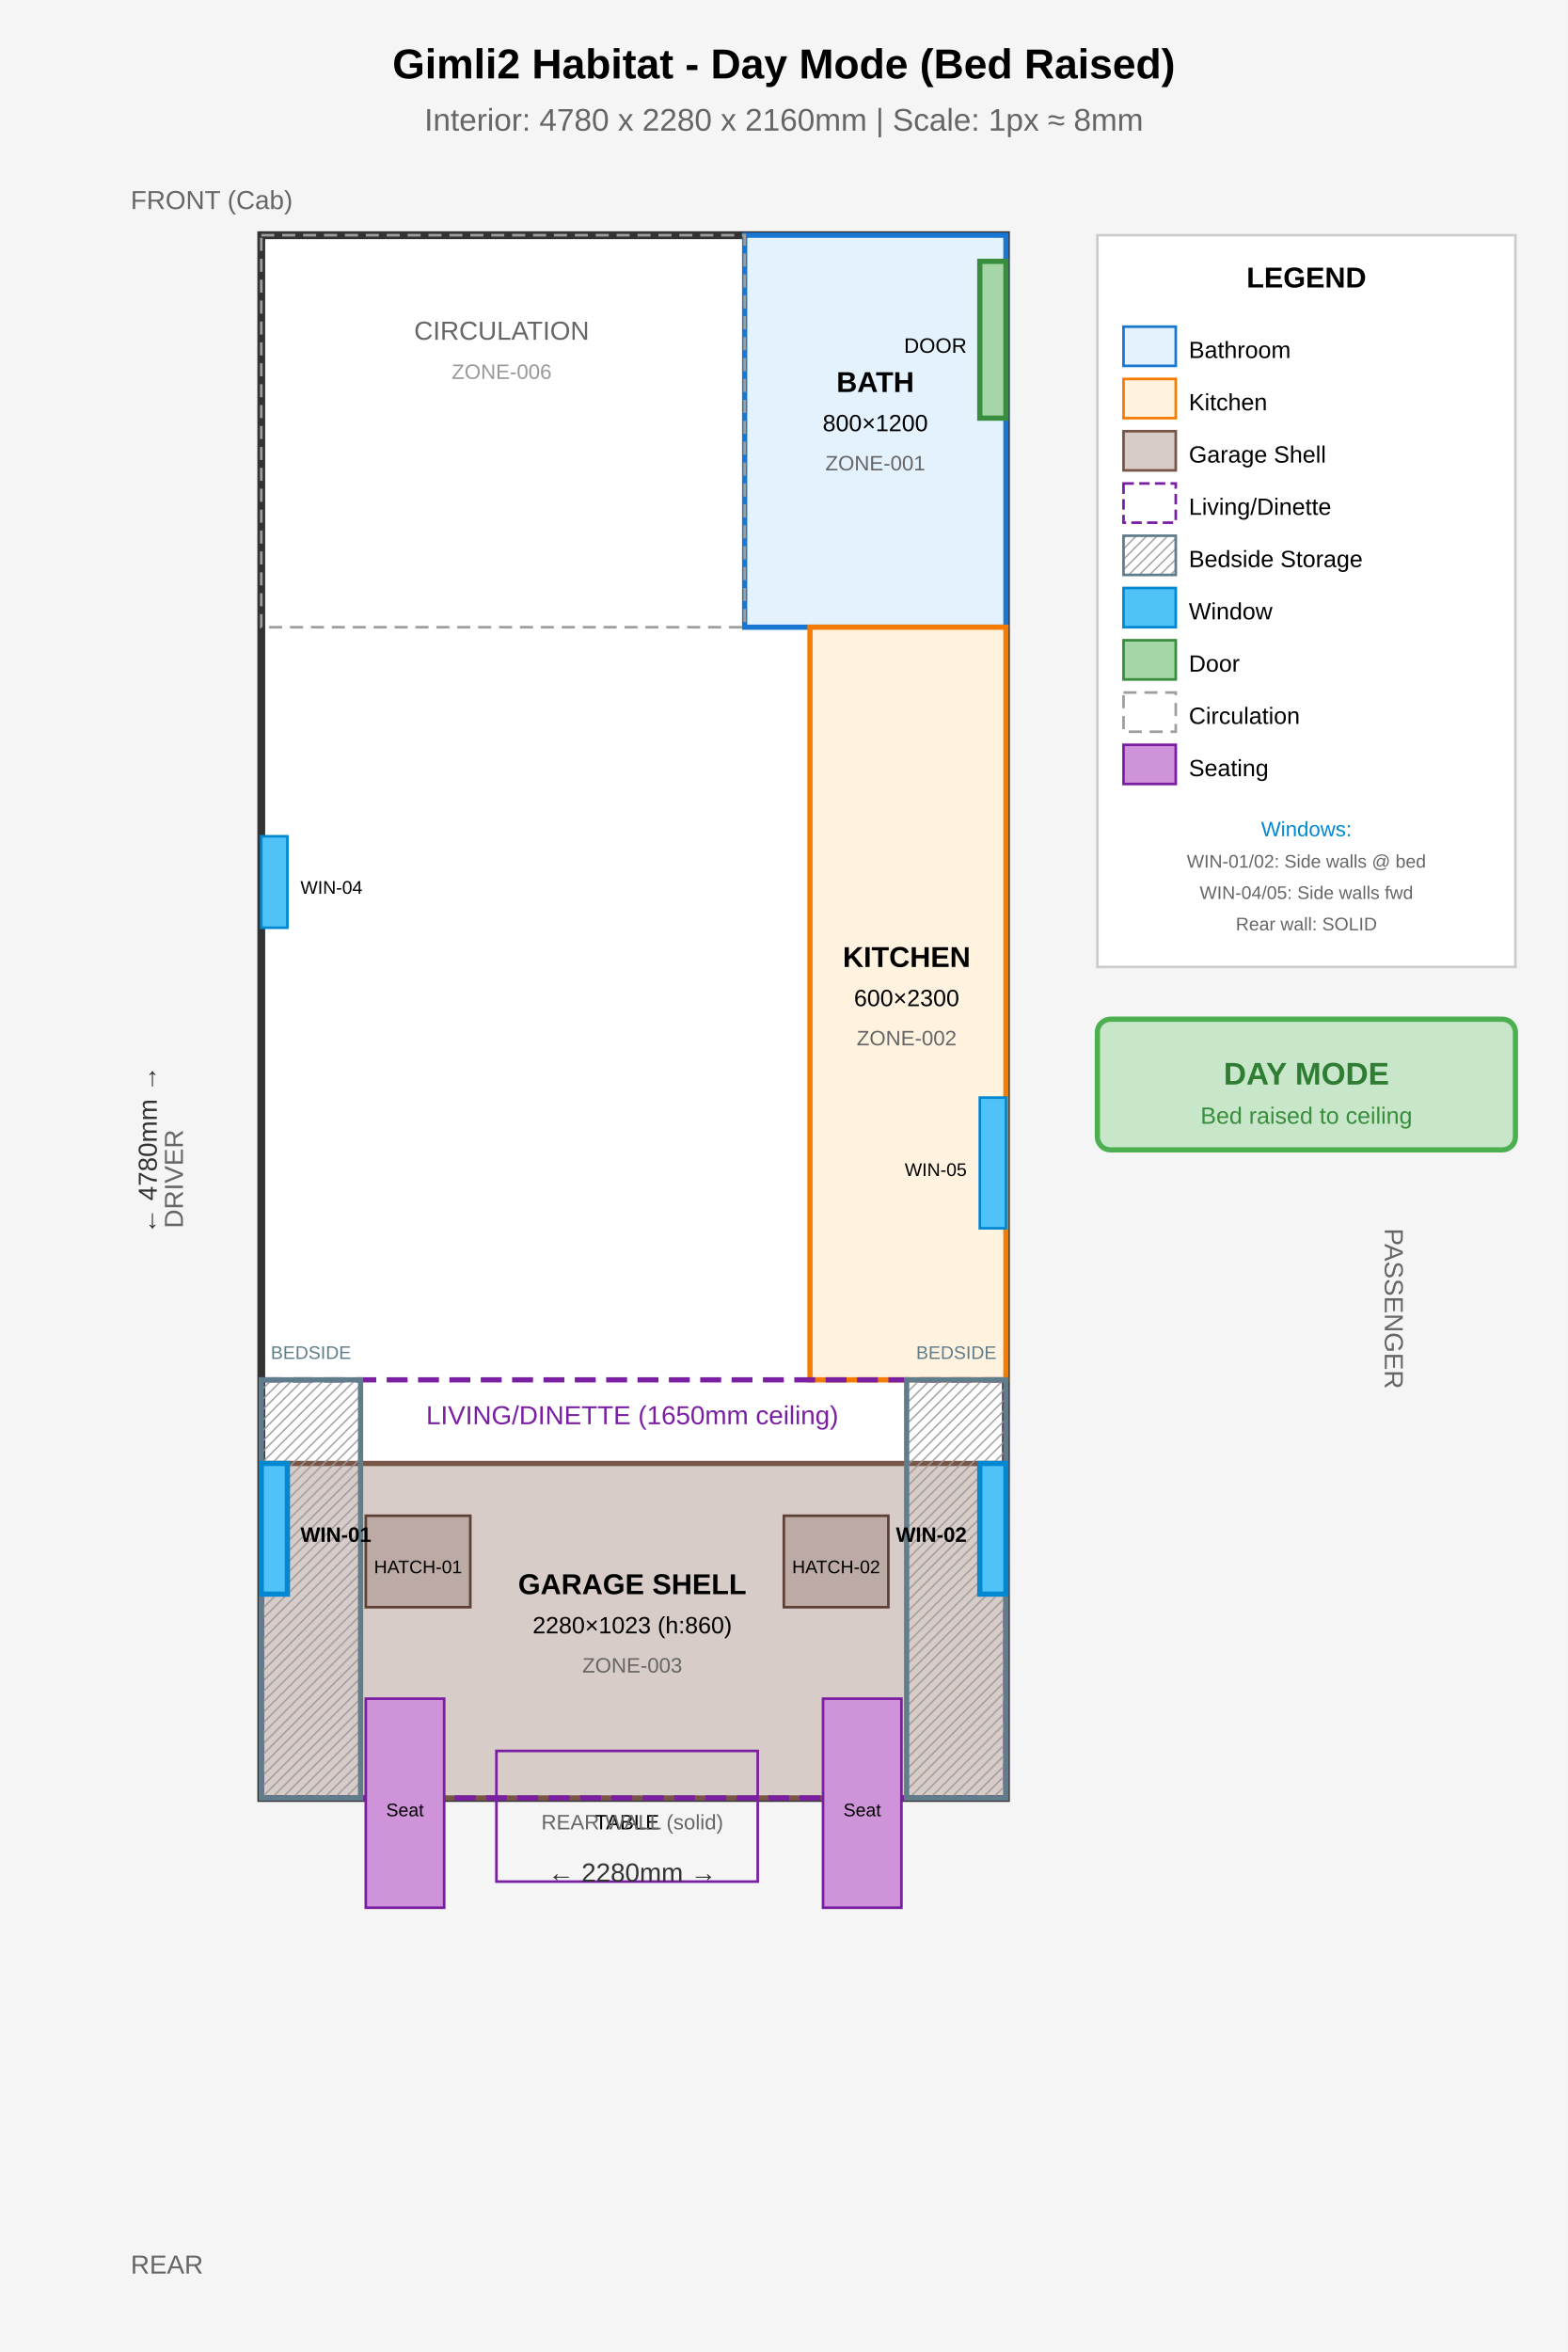
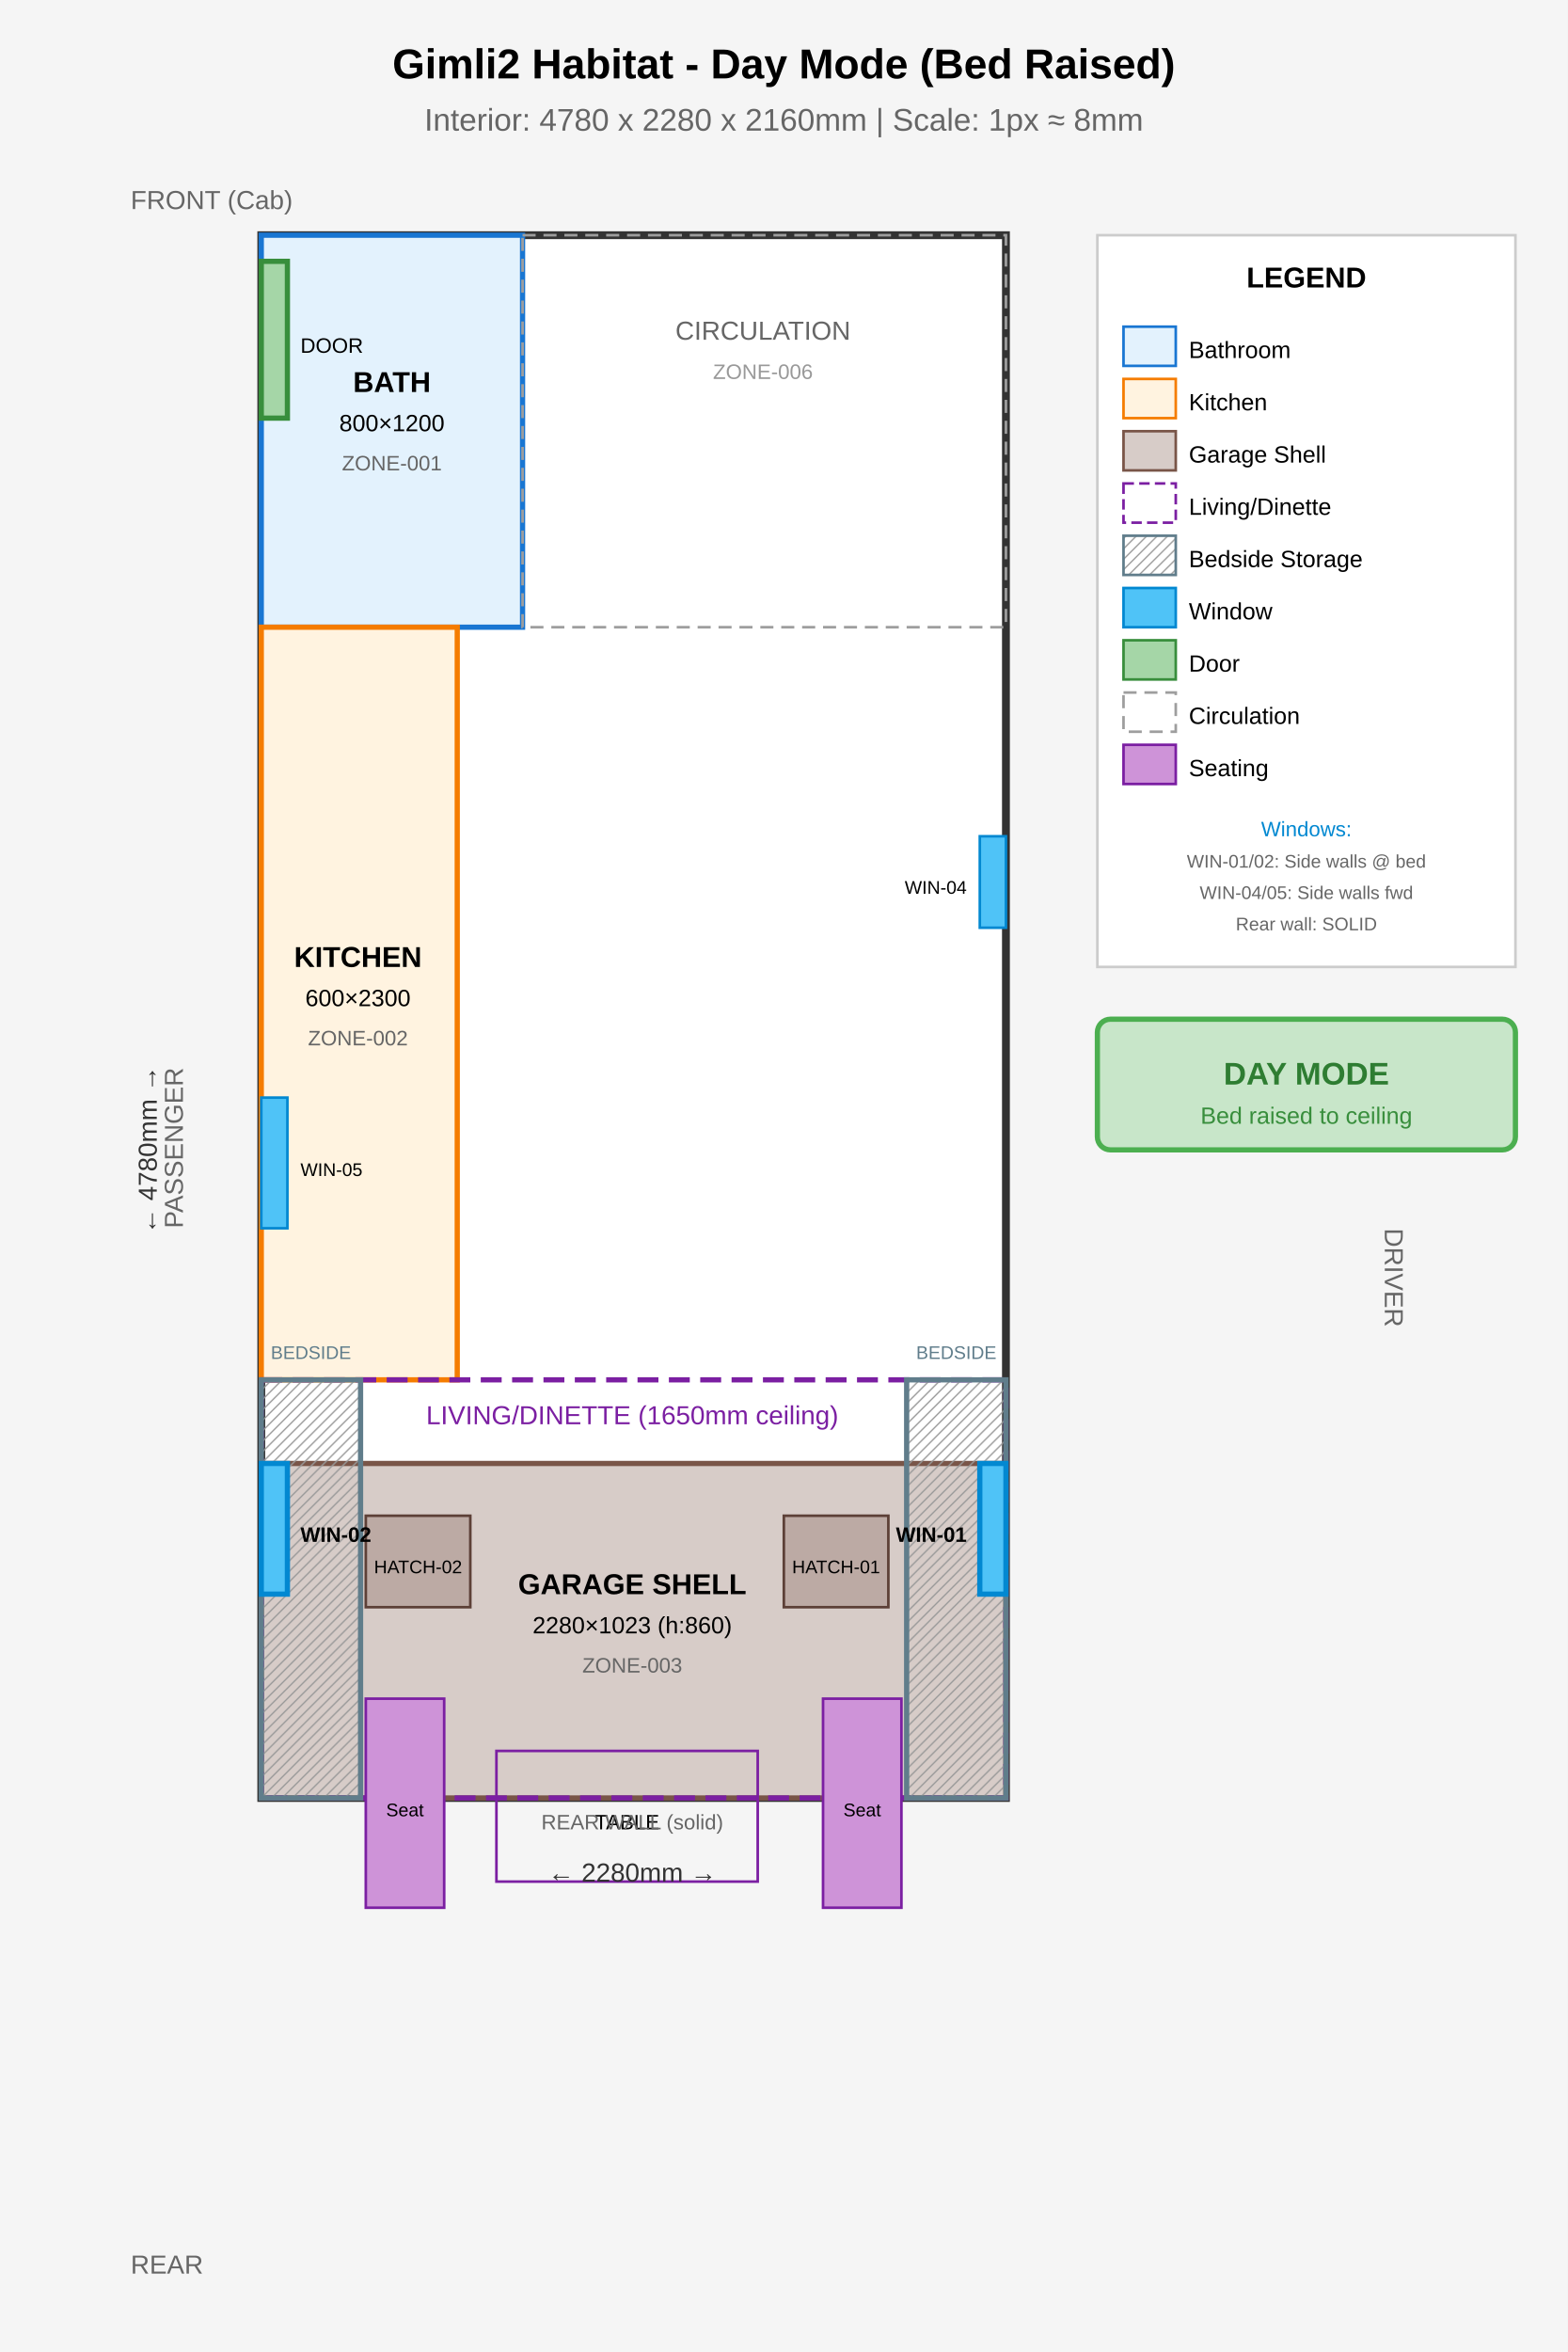
<svg xmlns="http://www.w3.org/2000/svg" viewBox="0 0 600 900" width="600" height="900">
  <defs>
    <pattern id="hatch" patternUnits="userSpaceOnUse" width="4" height="4">
      <path d="M-1,1 l2,-2 M0,4 l4,-4 M3,5 l2,-2" stroke="#999" stroke-width="0.5" />
    </pattern>
  </defs>
  <rect width="600" height="900" fill="#f5f5f5" />
  <text x="300" y="30" text-anchor="middle" font-family="Arial" font-size="16" font-weight="bold">
    Gimli2 Habitat - Day Mode (Bed Raised)
  </text>
  <text x="300" y="50" text-anchor="middle" font-family="Arial" font-size="12" fill="#666">
    Interior: 4780 x 2280 x 2160mm | Scale: 1px ≈ 8mm
  </text>
  <text x="50" y="80" font-family="Arial" font-size="10" fill="#666">FRONT (Cab)</text>
  <text x="50" y="870" font-family="Arial" font-size="10" fill="#666">REAR</text>
-   <text x="530" y="470" font-family="Arial" font-size="10" fill="#666" transform="rotate(90,530,470)">PASSENGER</text>
-   <text x="70" y="470" font-family="Arial" font-size="10" fill="#666" transform="rotate(-90,70,470)">DRIVER</text>
+   <text x="530" y="470" font-family="Arial" font-size="10" fill="#666" transform="rotate(90,530,470)">DRIVER</text>
+   <text x="70" y="470" font-family="Arial" font-size="10" fill="#666" transform="rotate(-90,70,470)">PASSENGER</text>
  <rect x="100" y="90" width="285" height="598" fill="white" stroke="#333" stroke-width="3" />
-   <rect x="285" y="90" width="100" height="150" fill="#e3f2fd" stroke="#1976d2" stroke-width="2" />
-   <text x="335" y="150" text-anchor="middle" font-family="Arial" font-size="11" font-weight="bold">BATH</text>
-   <text x="335" y="165" text-anchor="middle" font-family="Arial" font-size="9">800×1200</text>
-   <text x="335" y="180" text-anchor="middle" font-family="Arial" font-size="8" fill="#666">ZONE-001</text>
-   <rect x="310" y="240" width="75" height="288" fill="#fff3e0" stroke="#f57c00" stroke-width="2" />
-   <text x="347" y="370" text-anchor="middle" font-family="Arial" font-size="11" font-weight="bold">KITCHEN</text>
-   <text x="347" y="385" text-anchor="middle" font-family="Arial" font-size="9">600×2300</text>
-   <text x="347" y="400" text-anchor="middle" font-family="Arial" font-size="8" fill="#666">ZONE-002</text>
-   <rect x="375" y="420" width="10" height="50" fill="#4fc3f7" stroke="#0288d1" stroke-width="1" />
-   <text x="370" y="450" text-anchor="end" font-family="Arial" font-size="7">WIN-05</text>
-   <rect x="100" y="320" width="10" height="35" fill="#4fc3f7" stroke="#0288d1" stroke-width="1" />
-   <text x="115" y="342" font-family="Arial" font-size="7">WIN-04</text>
-   <rect x="100" y="90" width="185" height="150" fill="none" stroke="#9e9e9e" stroke-width="1" stroke-dasharray="5,3" />
-   <text x="192" y="130" text-anchor="middle" font-family="Arial" font-size="10" fill="#666">CIRCULATION</text>
-   <text x="192" y="145" text-anchor="middle" font-family="Arial" font-size="8" fill="#999">ZONE-006</text>
-   <rect x="375" y="100" width="10" height="60" fill="#a5d6a7" stroke="#388e3c" stroke-width="2" />
-   <text x="370" y="135" text-anchor="end" font-family="Arial" font-size="8">DOOR</text>
+   <rect x="100" y="90" width="100" height="150" fill="#e3f2fd" stroke="#1976d2" stroke-width="2" />
+   <text x="150" y="150" text-anchor="middle" font-family="Arial" font-size="11" font-weight="bold">BATH</text>
+   <text x="150" y="165" text-anchor="middle" font-family="Arial" font-size="9">800×1200</text>
+   <text x="150" y="180" text-anchor="middle" font-family="Arial" font-size="8" fill="#666">ZONE-001</text>
+   <rect x="100" y="240" width="75" height="288" fill="#fff3e0" stroke="#f57c00" stroke-width="2" />
+   <text x="137" y="370" text-anchor="middle" font-family="Arial" font-size="11" font-weight="bold">KITCHEN</text>
+   <text x="137" y="385" text-anchor="middle" font-family="Arial" font-size="9">600×2300</text>
+   <text x="137" y="400" text-anchor="middle" font-family="Arial" font-size="8" fill="#666">ZONE-002</text>
+   <rect x="100" y="420" width="10" height="50" fill="#4fc3f7" stroke="#0288d1" stroke-width="1" />
+   <text x="115" y="450" font-family="Arial" font-size="7">WIN-05</text>
+   <rect x="375" y="320" width="10" height="35" fill="#4fc3f7" stroke="#0288d1" stroke-width="1" />
+   <text x="370" y="342" text-anchor="end" font-family="Arial" font-size="7">WIN-04</text>
+   <rect x="200" y="90" width="185" height="150" fill="none" stroke="#9e9e9e" stroke-width="1" stroke-dasharray="5,3" />
+   <text x="292" y="130" text-anchor="middle" font-family="Arial" font-size="10" fill="#666">CIRCULATION</text>
+   <text x="292" y="145" text-anchor="middle" font-family="Arial" font-size="8" fill="#999">ZONE-006</text>
+   <rect x="100" y="100" width="10" height="60" fill="#a5d6a7" stroke="#388e3c" stroke-width="2" />
+   <text x="115" y="135" font-family="Arial" font-size="8">DOOR</text>
  <rect x="100" y="560" width="285" height="128" fill="#d7ccc8" stroke="#795548" stroke-width="2" />
  <text x="242" y="610" text-anchor="middle" font-family="Arial" font-size="11" font-weight="bold">GARAGE SHELL</text>
  <text x="242" y="625" text-anchor="middle" font-family="Arial" font-size="9">2280×1023 (h:860)</text>
  <text x="242" y="640" text-anchor="middle" font-family="Arial" font-size="8" fill="#666">ZONE-003</text>
+   <rect x="300" y="580" width="40" height="35" fill="#bcaaa4" stroke="#5d4037" stroke-width="1" />
+   <text x="320" y="602" text-anchor="middle" font-family="Arial" font-size="7">HATCH-01</text>
  <rect x="140" y="580" width="40" height="35" fill="#bcaaa4" stroke="#5d4037" stroke-width="1" />
-   <text x="160" y="602" text-anchor="middle" font-family="Arial" font-size="7">HATCH-01</text>
-   <rect x="300" y="580" width="40" height="35" fill="#bcaaa4" stroke="#5d4037" stroke-width="1" />
-   <text x="320" y="602" text-anchor="middle" font-family="Arial" font-size="7">HATCH-02</text>
+   <text x="160" y="602" text-anchor="middle" font-family="Arial" font-size="7">HATCH-02</text>
  <rect x="100" y="528" width="285" height="160" fill="none" stroke="#7b1fa2" stroke-width="2" stroke-dasharray="8,4" />
  <text x="242" y="545" text-anchor="middle" font-family="Arial" font-size="10" fill="#7b1fa2">LIVING/DINETTE (1650mm ceiling)</text>
+   <rect x="315" y="650" width="30" height="80" fill="#ce93d8" stroke="#7b1fa2" stroke-width="1" />
  <rect x="140" y="650" width="30" height="80" fill="#ce93d8" stroke="#7b1fa2" stroke-width="1" />
-   <rect x="315" y="650" width="30" height="80" fill="#ce93d8" stroke="#7b1fa2" stroke-width="1" />
+   <text x="330" y="695" text-anchor="middle" font-family="Arial" font-size="7">Seat</text>
  <text x="155" y="695" text-anchor="middle" font-family="Arial" font-size="7">Seat</text>
-   <text x="330" y="695" text-anchor="middle" font-family="Arial" font-size="7">Seat</text>
  <rect x="190" y="670" width="100" height="50" fill="none" stroke="#7b1fa2" stroke-width="1" />
  <text x="240" y="700" text-anchor="middle" font-family="Arial" font-size="8">TABLE</text>
+   <rect x="347" y="528" width="38" height="160" fill="url(#hatch)" stroke="#607d8b" stroke-width="2" />
  <rect x="100" y="528" width="38" height="160" fill="url(#hatch)" stroke="#607d8b" stroke-width="2" />
-   <rect x="347" y="528" width="38" height="160" fill="url(#hatch)" stroke="#607d8b" stroke-width="2" />
+   <text x="366" y="520" text-anchor="middle" font-family="Arial" font-size="7" fill="#607d8b">BEDSIDE</text>
  <text x="119" y="520" text-anchor="middle" font-family="Arial" font-size="7" fill="#607d8b">BEDSIDE</text>
-   <text x="366" y="520" text-anchor="middle" font-family="Arial" font-size="7" fill="#607d8b">BEDSIDE</text>
+   <rect x="375" y="560" width="10" height="50" fill="#4fc3f7" stroke="#0288d1" stroke-width="2" />
+   <text x="370" y="590" text-anchor="end" font-family="Arial" font-size="8" font-weight="bold">WIN-01</text>
  <rect x="100" y="560" width="10" height="50" fill="#4fc3f7" stroke="#0288d1" stroke-width="2" />
-   <text x="115" y="590" font-family="Arial" font-size="8" font-weight="bold">WIN-01</text>
-   <rect x="375" y="560" width="10" height="50" fill="#4fc3f7" stroke="#0288d1" stroke-width="2" />
-   <text x="370" y="590" text-anchor="end" font-family="Arial" font-size="8" font-weight="bold">WIN-02</text>
+   <text x="115" y="590" font-family="Arial" font-size="8" font-weight="bold">WIN-02</text>
  <text x="242" y="700" text-anchor="middle" font-family="Arial" font-size="8" fill="#666">REAR WALL (solid)</text>
  <rect x="420" y="90" width="160" height="280" fill="white" stroke="#ccc" stroke-width="1" />
  <text x="500" y="110" text-anchor="middle" font-family="Arial" font-size="11" font-weight="bold">LEGEND</text>
  <rect x="430" y="125" width="20" height="15" fill="#e3f2fd" stroke="#1976d2" />
  <text x="455" y="137" font-family="Arial" font-size="9">Bathroom</text>
  <rect x="430" y="145" width="20" height="15" fill="#fff3e0" stroke="#f57c00" />
  <text x="455" y="157" font-family="Arial" font-size="9">Kitchen</text>
  <rect x="430" y="165" width="20" height="15" fill="#d7ccc8" stroke="#795548" />
  <text x="455" y="177" font-family="Arial" font-size="9">Garage Shell</text>
  <rect x="430" y="185" width="20" height="15" fill="none" stroke="#7b1fa2" stroke-dasharray="4,2" />
  <text x="455" y="197" font-family="Arial" font-size="9">Living/Dinette</text>
  <rect x="430" y="205" width="20" height="15" fill="url(#hatch)" stroke="#607d8b" />
  <text x="455" y="217" font-family="Arial" font-size="9">Bedside Storage</text>
  <rect x="430" y="225" width="20" height="15" fill="#4fc3f7" stroke="#0288d1" />
  <text x="455" y="237" font-family="Arial" font-size="9">Window</text>
  <rect x="430" y="245" width="20" height="15" fill="#a5d6a7" stroke="#388e3c" />
  <text x="455" y="257" font-family="Arial" font-size="9">Door</text>
  <rect x="430" y="265" width="20" height="15" fill="none" stroke="#9e9e9e" stroke-dasharray="5,3" />
  <text x="455" y="277" font-family="Arial" font-size="9">Circulation</text>
  <rect x="430" y="285" width="20" height="15" fill="#ce93d8" stroke="#7b1fa2" />
  <text x="455" y="297" font-family="Arial" font-size="9">Seating</text>
  <text x="500" y="320" text-anchor="middle" font-family="Arial" font-size="8" fill="#0288d1">Windows:</text>
  <text x="500" y="332" text-anchor="middle" font-family="Arial" font-size="7" fill="#666">WIN-01/02: Side walls @ bed</text>
  <text x="500" y="344" text-anchor="middle" font-family="Arial" font-size="7" fill="#666">WIN-04/05: Side walls fwd</text>
  <text x="500" y="356" text-anchor="middle" font-family="Arial" font-size="7" fill="#666">Rear wall: SOLID</text>
  <text x="242" y="720" text-anchor="middle" font-family="Arial" font-size="10" fill="#333">← 2280mm →</text>
  <text x="60" y="440" text-anchor="middle" font-family="Arial" font-size="10" fill="#333" transform="rotate(-90,60,440)">← 4780mm →</text>
  <rect x="420" y="390" width="160" height="50" fill="#c8e6c9" stroke="#4caf50" stroke-width="2" rx="5" />
  <text x="500" y="415" text-anchor="middle" font-family="Arial" font-size="12" font-weight="bold" fill="#2e7d32">DAY MODE</text>
  <text x="500" y="430" text-anchor="middle" font-family="Arial" font-size="9" fill="#388e3c">Bed raised to ceiling</text>
</svg>
